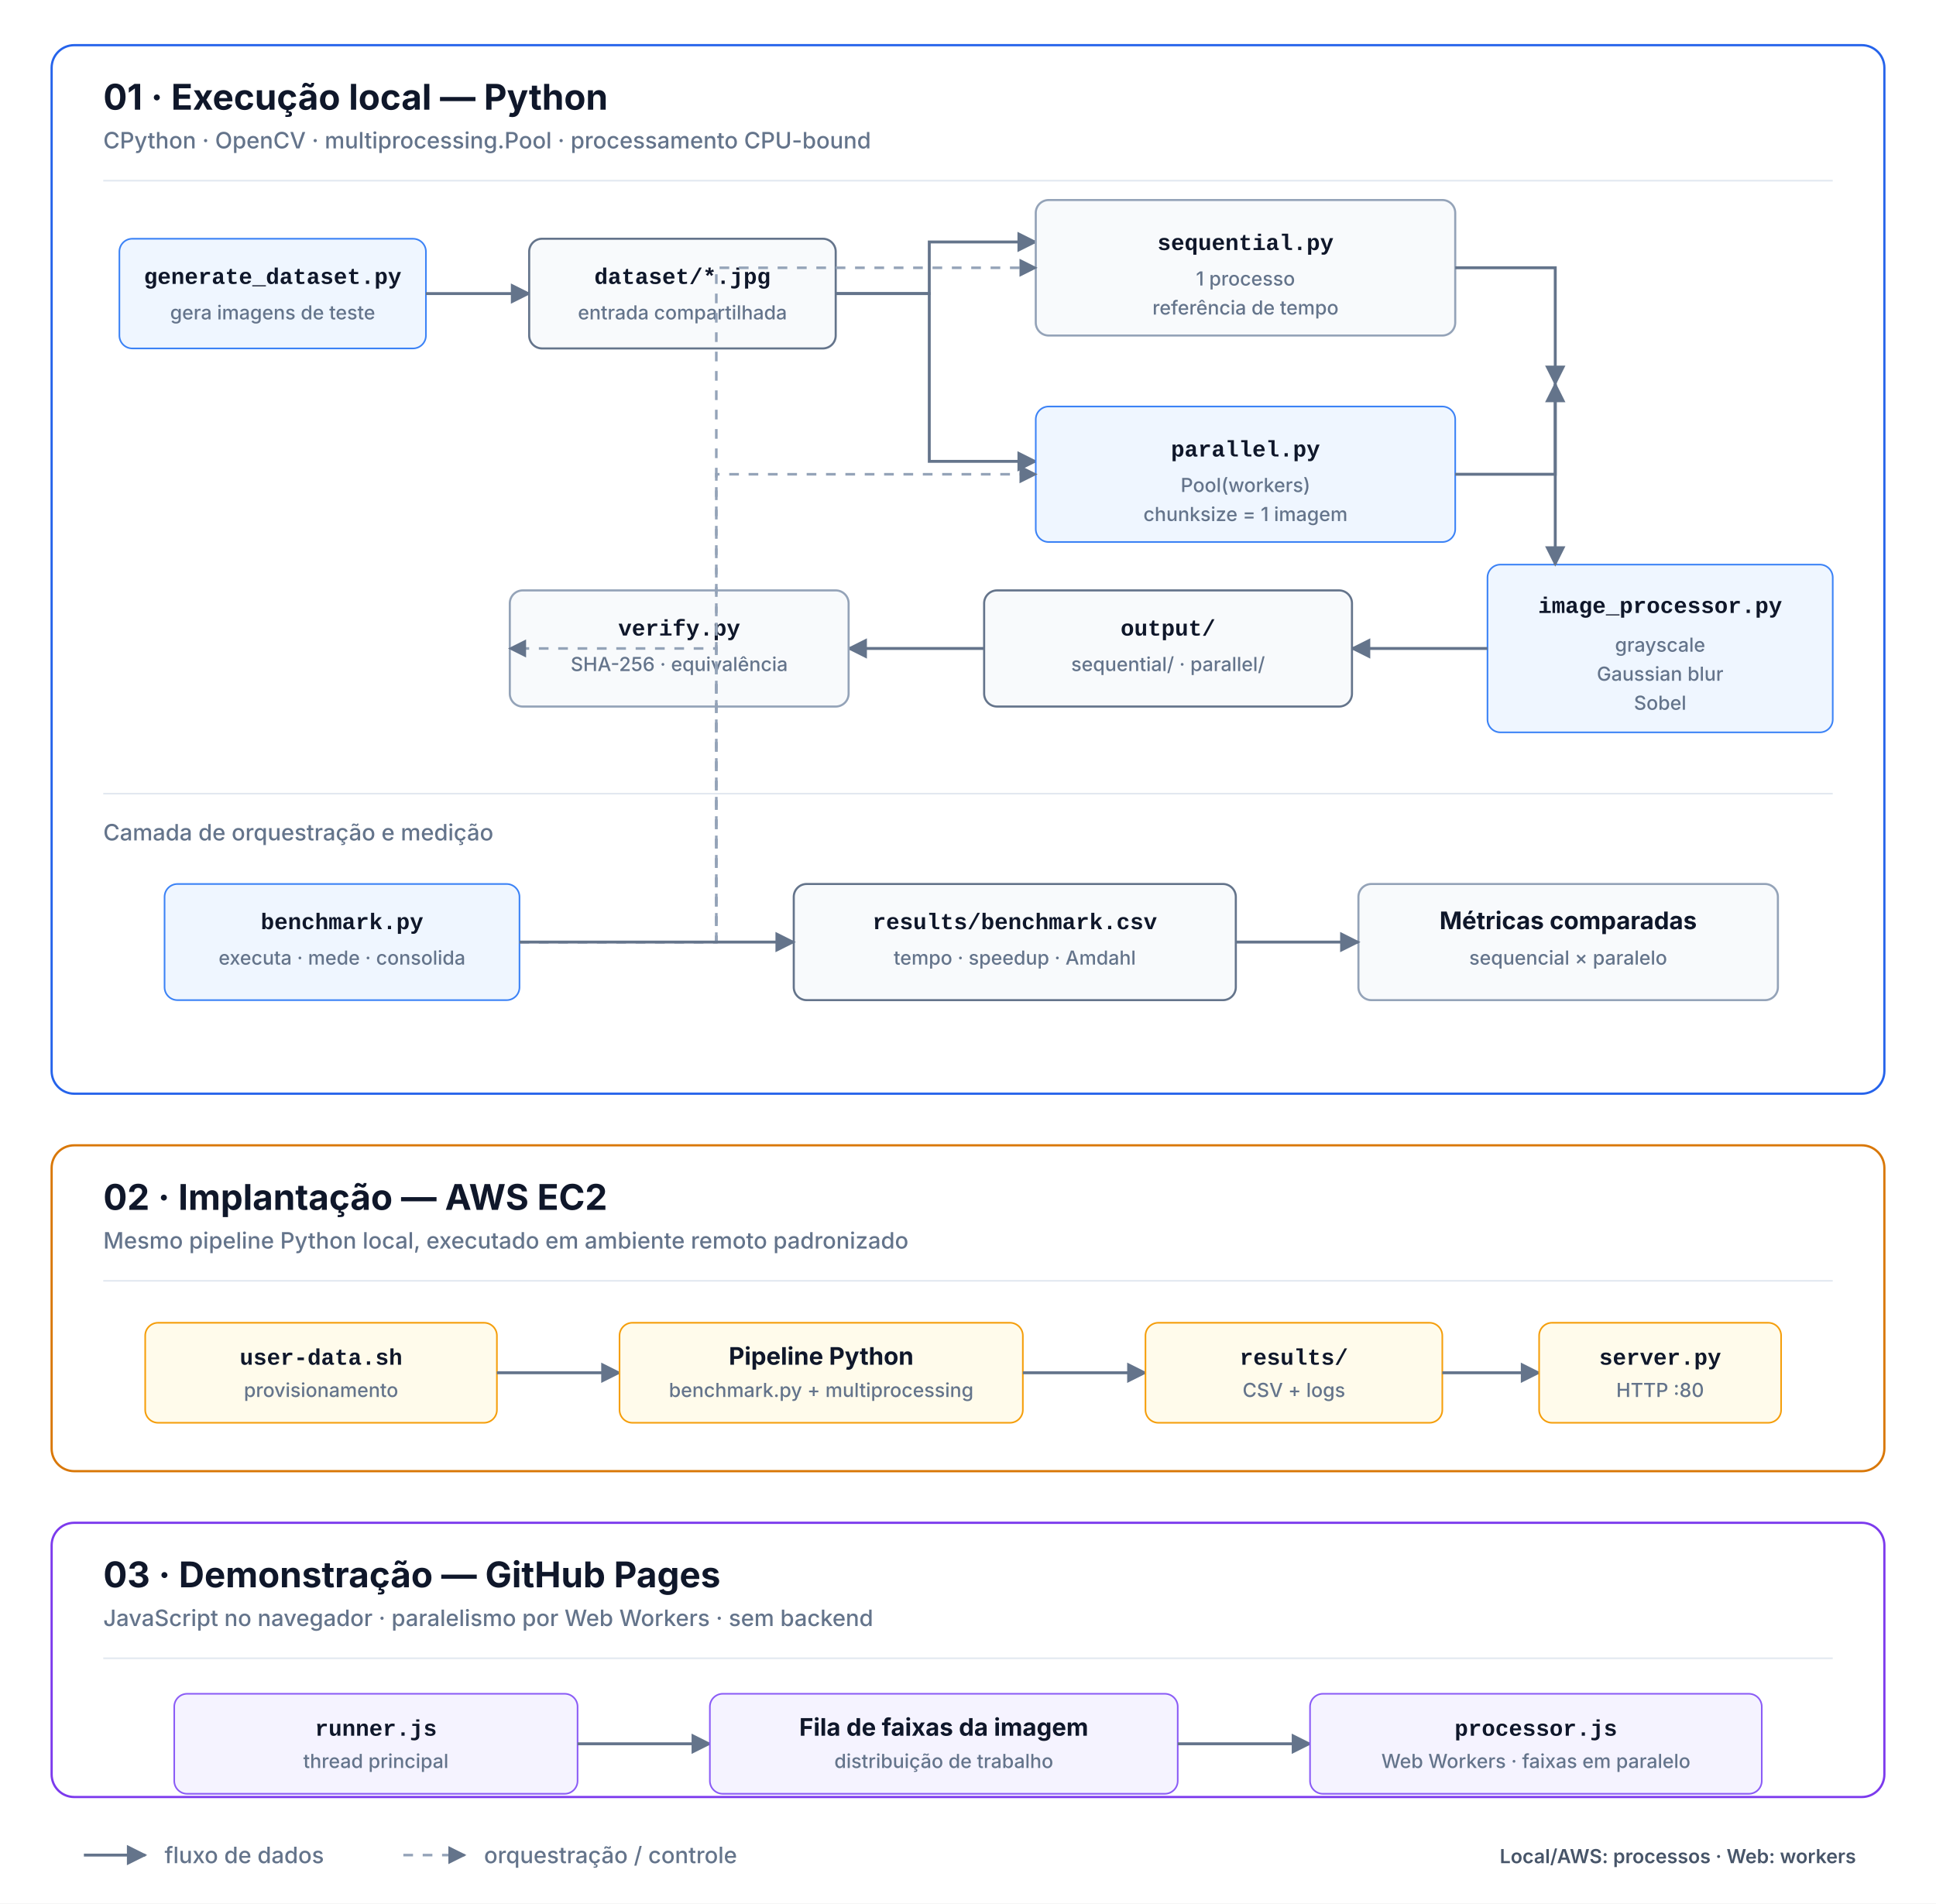
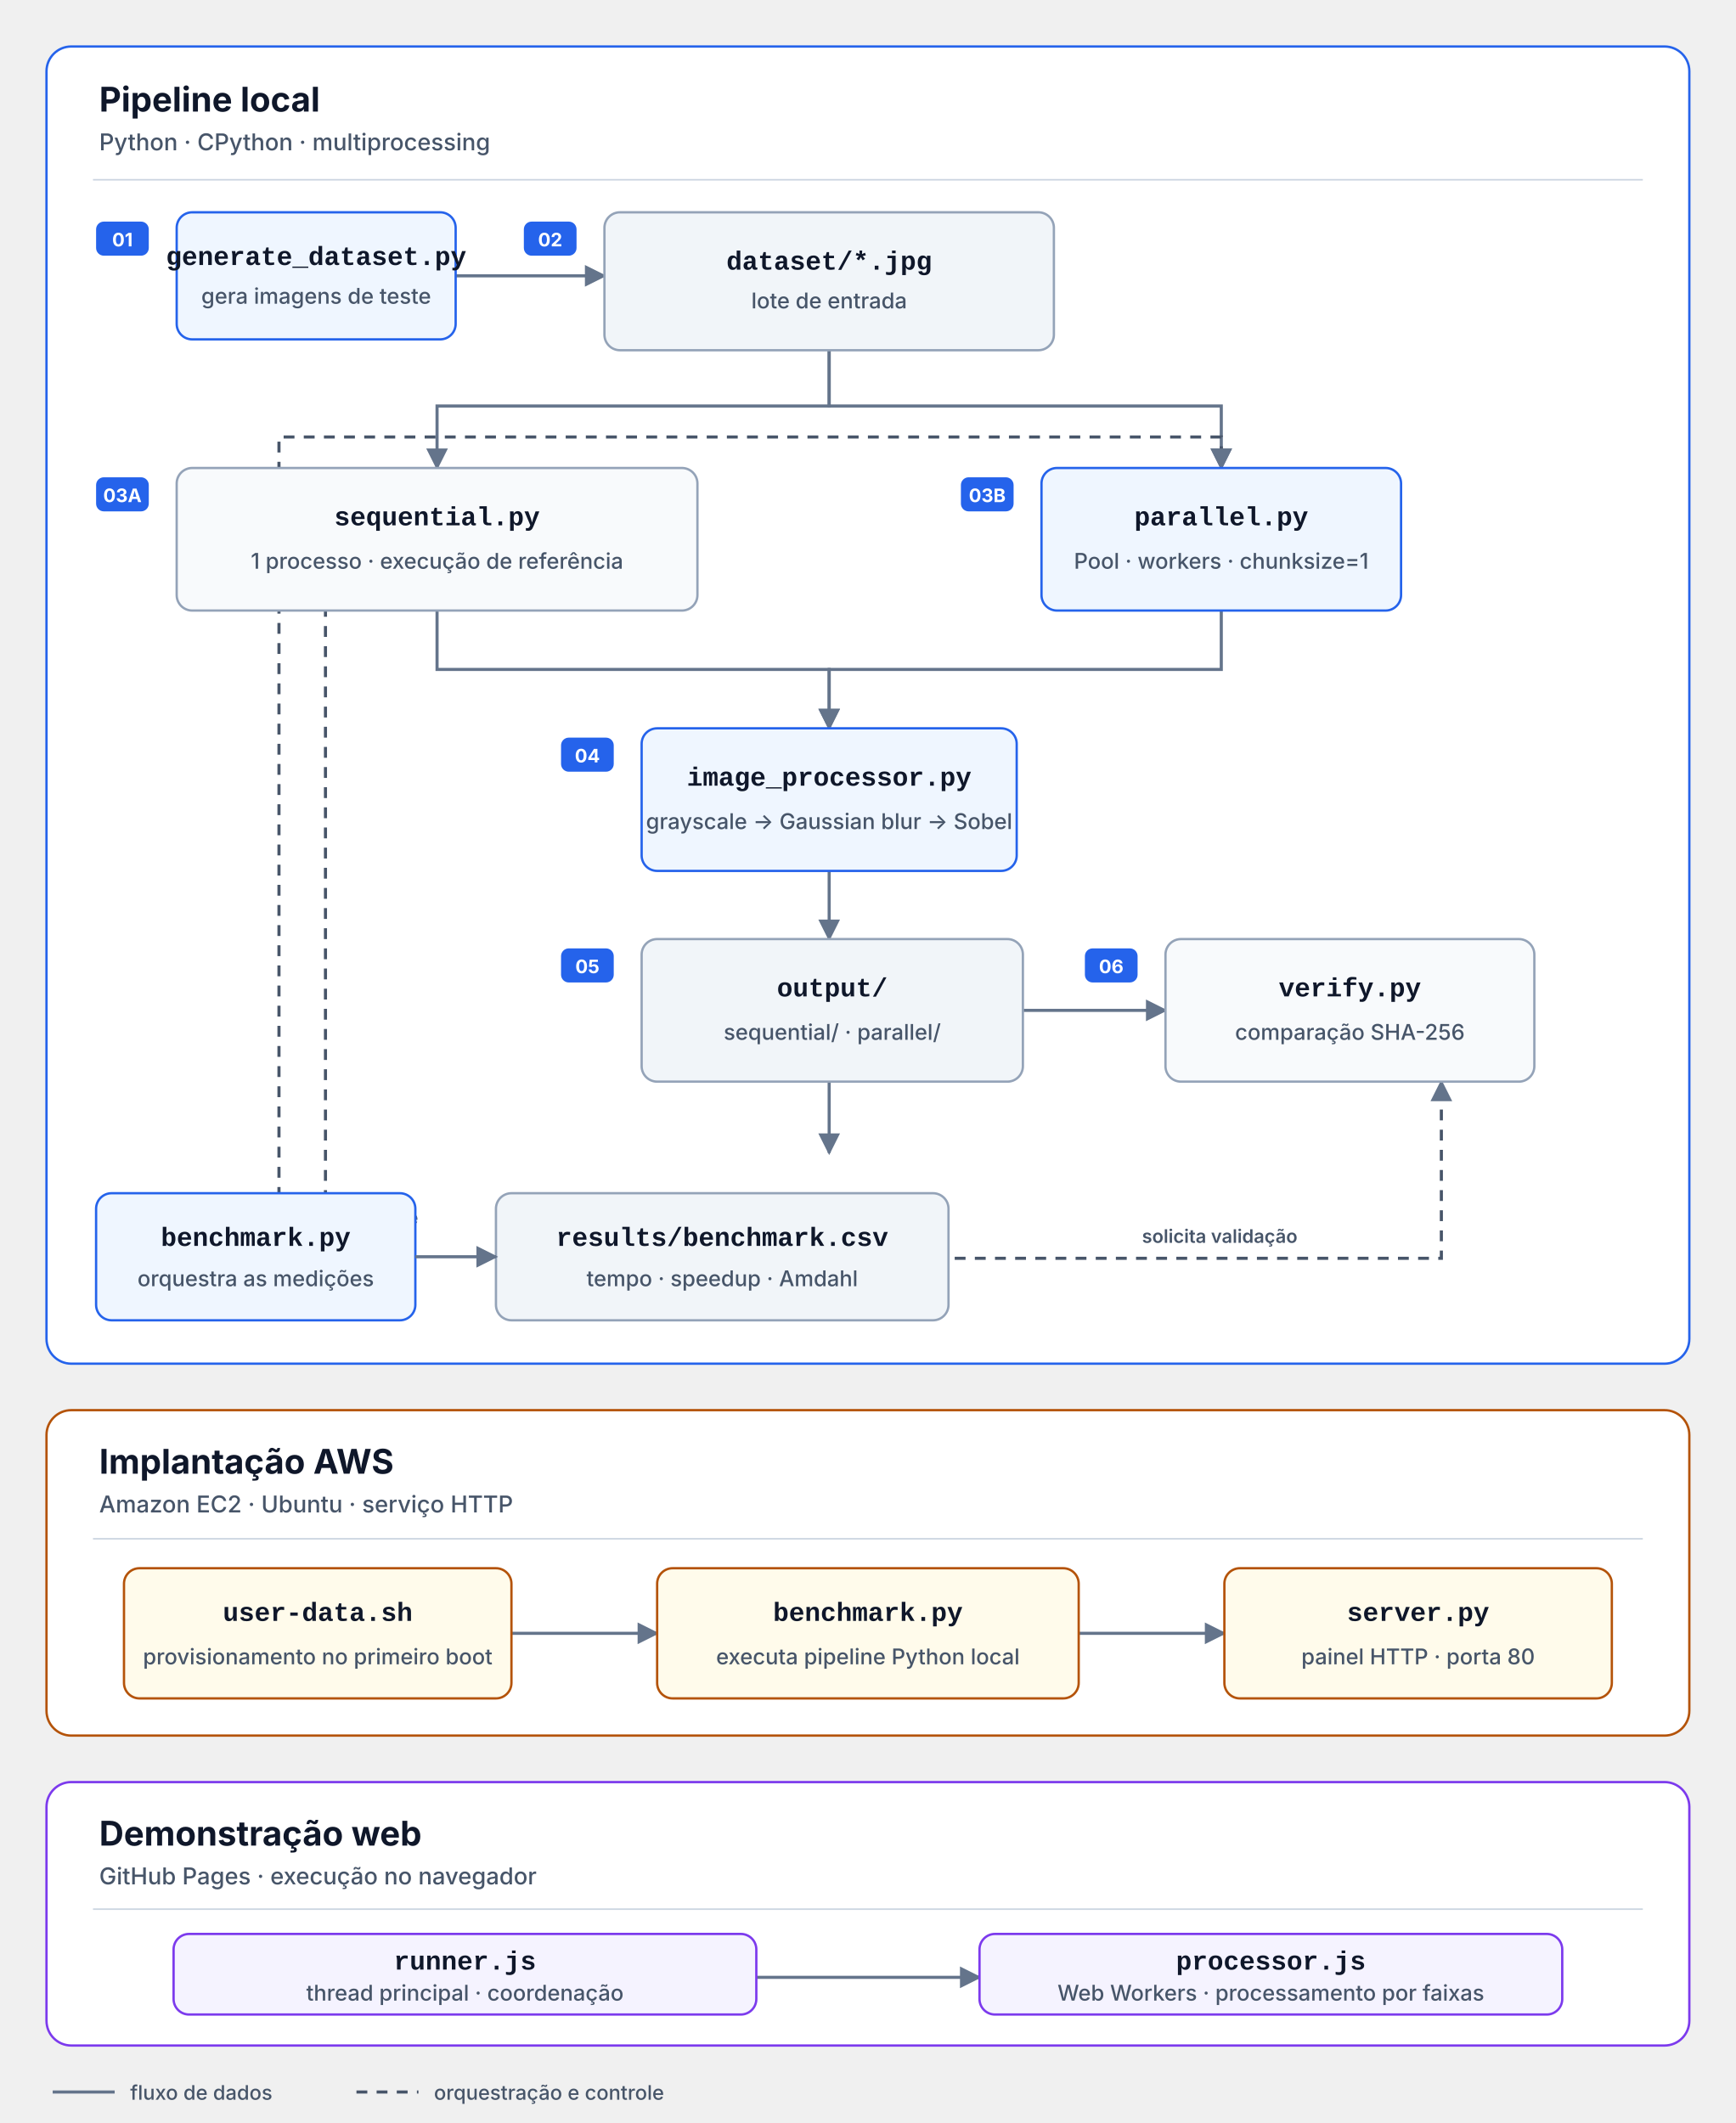
- <svg xmlns="http://www.w3.org/2000/svg" width="1200" height="1180" viewBox="0 0 1200 1180" role="img" aria-labelledby="title desc">
+ <svg xmlns="http://www.w3.org/2000/svg" width="1120" height="1370" viewBox="0 0 1120 1370" role="img" aria-labelledby="title desc">
  <defs>
    <marker id="arrow" viewBox="0 0 10 10" refX="9" refY="5" markerWidth="7" markerHeight="7" orient="auto">
      <path d="M0 0L10 5L0 10Z" fill="#64748b" />
    </marker>
    <style>
-     .bg{fill:#ffffff}
-     .frame{fill:#ffffff;stroke:#cbd5e1;stroke-width:1.4}
-     .frame-local{stroke:#2563eb}.frame-aws{stroke:#d97706}.frame-web{stroke:#7c3aed}
-     .header{font:700 22px Inter,Segoe UI,Arial,sans-serif;fill:#0f172a}
-     .meta{font:500 14px Inter,Segoe UI,Arial,sans-serif;fill:#64748b}
-     .label{font:700 15px Inter,Segoe UI,Arial,sans-serif;fill:#0f172a;text-anchor:middle}
-     .small{font:500 12px Inter,Segoe UI,Arial,sans-serif;fill:#64748b;text-anchor:middle}
-     .mono{font:700 14px "SFMono-Regular",Consolas,"Liberation Mono",monospace;fill:#0f172a;text-anchor:middle}
-     .node{fill:#f8fafc;stroke:#94a3b8;stroke-width:1.3}
-     .blue{fill:#eff6ff;stroke:#3b82f6}.amber{fill:#fffbeb;stroke:#f59e0b}.violet{fill:#f5f3ff;stroke:#8b5cf6}
-     .store{fill:#f8fafc;stroke:#64748b;stroke-width:1.3}
-     .edge{fill:none;stroke:#64748b;stroke-width:1.8;marker-end:url(#arrow)}
-     .dash{fill:none;stroke:#94a3b8;stroke-width:1.6;stroke-dasharray:6 6;marker-end:url(#arrow)}
-     .rule{stroke:#e2e8f0;stroke-width:1}
-     .pill{font:700 11px Inter,Segoe UI,Arial,sans-serif;fill:#334155;text-anchor:middle}
-     .note{font:600 12px Inter,Segoe UI,Arial,sans-serif;fill:#475569;text-anchor:middle}
-   </style>
+       .zone{fill:#ffffff;stroke:#cbd5e1;stroke-width:1.5}
+       .zone-local{stroke:#2563eb}.zone-aws{stroke:#b45309}.zone-web{stroke:#7c3aed}
+       .header-line{stroke:#cbd5e1;stroke-width:1}
+       .node{fill:#f8fafc;stroke:#94a3b8;stroke-width:1.5}
+       .node-blue{fill:#eff6ff;stroke:#2563eb}.node-amber{fill:#fffbeb;stroke:#b45309}.node-violet{fill:#f5f3ff;stroke:#7c3aed}
+       .store{fill:#f1f5f9;stroke:#94a3b8;stroke-width:1.5}
+       .edge{fill:none;stroke:#64748b;stroke-width:2;marker-end:url(#arrow)}
+       .control{fill:none;stroke:#475569;stroke-width:2;stroke-dasharray:7 6;marker-end:url(#arrow)}
+       .zone-title{font:700 22px Inter,Segoe UI,Arial,sans-serif;fill:#0f172a}
+       .zone-meta{font:500 15px Inter,Segoe UI,Arial,sans-serif;fill:#475569}
+       .code{font:700 17px "SFMono-Regular",Consolas,"Liberation Mono",monospace;fill:#0f172a;text-anchor:middle}
+       .detail{font:500 14px Inter,Segoe UI,Arial,sans-serif;fill:#475569;text-anchor:middle}
+       .tag{font:700 12px Inter,Segoe UI,Arial,sans-serif;fill:#ffffff;text-anchor:middle}
+       .edge-label{font:600 12px Inter,Segoe UI,Arial,sans-serif;fill:#475569;text-anchor:middle}
+       .legend{font:500 13px Inter,Segoe UI,Arial,sans-serif;fill:#475569}
+     </style>
  </defs>
-   <rect class="bg" width="1200" height="1180" />
-   <rect class="frame frame-local" x="32" y="28" width="1136" height="650" rx="14" />
-   <text class="header" x="64" y="68">01 · Execução local — Python</text>
-   <text class="meta" x="64" y="92">CPython · OpenCV · multiprocessing.Pool · processamento CPU-bound</text>
-   <line class="rule" x1="64" y1="112" x2="1136" y2="112" />
-   <rect class="blue" x="74" y="148" width="190" height="68" rx="8" />
-   <text class="mono" x="169" y="176">generate_dataset.py</text>
-   <text class="small" x="169" y="198">gera imagens de teste</text>
-   <path class="edge" d="M264 182H328" />
-   <rect class="store" x="328" y="148" width="190" height="68" rx="8" />
-   <text class="mono" x="423" y="176">dataset/*.jpg</text>
-   <text class="small" x="423" y="198">entrada compartilhada</text>
-   <path class="edge" d="M518 182H576V150H642" />
-   <path class="edge" d="M518 182H576V286H642" />
-   <rect class="node" x="642" y="124" width="260" height="84" rx="8" />
-   <text class="mono" x="772" y="155">sequential.py</text>
-   <text class="small" x="772" y="177">1 processo</text>
-   <text class="small" x="772" y="195">referência de tempo</text>
-   <rect class="blue" x="642" y="252" width="260" height="84" rx="8" />
-   <text class="mono" x="772" y="283">parallel.py</text>
-   <text class="small" x="772" y="305">Pool(workers)</text>
-   <text class="small" x="772" y="323">chunksize = 1 imagem</text>
-   <path class="edge" d="M902 166H964V238" />
-   <path class="edge" d="M902 294H964V238" />
-   <rect class="blue" x="922" y="350" width="214" height="104" rx="8" />
-   <text class="mono" x="1029" y="380">image_processor.py</text>
-   <text class="small" x="1029" y="404">grayscale</text>
-   <text class="small" x="1029" y="422">Gaussian blur</text>
-   <text class="small" x="1029" y="440">Sobel</text>
-   <path class="edge" d="M964 238V350" />
-   <path class="edge" d="M922 402H838" />
-   <rect class="store" x="610" y="366" width="228" height="72" rx="8" />
-   <text class="mono" x="724" y="394">output/</text>
-   <text class="small" x="724" y="416">sequential/ · parallel/</text>
-   <path class="edge" d="M610 402H526" />
-   <rect class="node" x="316" y="366" width="210" height="72" rx="8" />
-   <text class="mono" x="421" y="394">verify.py</text>
-   <text class="small" x="421" y="416">SHA-256 · equivalência</text>
-   <line class="rule" x1="64" y1="492" x2="1136" y2="492" />
-   <text class="meta" x="64" y="521">Camada de orquestração e medição</text>
-   <rect class="blue" x="102" y="548" width="220" height="72" rx="8" />
-   <text class="mono" x="212" y="576">benchmark.py</text>
-   <text class="small" x="212" y="598">executa · mede · consolida</text>
-   <path class="dash" d="M322 584H444V294H642" />
-   <path class="dash" d="M444 584V166H642" />
-   <path class="dash" d="M322 584H444V402H316" />
-   <rect class="store" x="492" y="548" width="274" height="72" rx="8" />
-   <text class="mono" x="629" y="576">results/benchmark.csv</text>
-   <text class="small" x="629" y="598">tempo · speedup · Amdahl</text>
-   <path class="edge" d="M322 584H492" />
-   <rect class="node" x="842" y="548" width="260" height="72" rx="8" />
-   <text class="label" x="972" y="576">Métricas comparadas</text>
-   <text class="small" x="972" y="598">sequencial × paralelo</text>
-   <path class="edge" d="M766 584H842" />
-   <rect class="frame frame-aws" x="32" y="710" width="1136" height="202" rx="14" />
-   <text class="header" x="64" y="750">02 · Implantação — AWS EC2</text>
-   <text class="meta" x="64" y="774">Mesmo pipeline Python local, executado em ambiente remoto padronizado</text>
-   <line class="rule" x1="64" y1="794" x2="1136" y2="794" />
-   <rect class="amber" x="90" y="820" width="218" height="62" rx="8" />
-   <text class="mono" x="199" y="846">user-data.sh</text>
-   <text class="small" x="199" y="866">provisionamento</text>
-   <path class="edge" d="M308 851H384" />
-   <rect class="amber" x="384" y="820" width="250" height="62" rx="8" />
-   <text class="label" x="509" y="846">Pipeline Python</text>
-   <text class="small" x="509" y="866">benchmark.py + multiprocessing</text>
-   <path class="edge" d="M634 851H710" />
-   <rect class="amber" x="710" y="820" width="184" height="62" rx="8" />
-   <text class="mono" x="802" y="846">results/</text>
-   <text class="small" x="802" y="866">CSV + logs</text>
-   <path class="edge" d="M894 851H954" />
-   <rect class="amber" x="954" y="820" width="150" height="62" rx="8" />
-   <text class="mono" x="1029" y="846">server.py</text>
-   <text class="small" x="1029" y="866">HTTP :80</text>
-   <rect class="frame frame-web" x="32" y="944" width="1136" height="170" rx="14" />
-   <text class="header" x="64" y="984">03 · Demonstração — GitHub Pages</text>
-   <text class="meta" x="64" y="1008">JavaScript no navegador · paralelismo por Web Workers · sem backend</text>
-   <line class="rule" x1="64" y1="1028" x2="1136" y2="1028" />
-   <rect class="violet" x="108" y="1050" width="250" height="62" rx="8" />
-   <text class="mono" x="233" y="1076">runner.js</text>
-   <text class="small" x="233" y="1096">thread principal</text>
-   <path class="edge" d="M358 1081H440" />
-   <rect class="violet" x="440" y="1050" width="290" height="62" rx="8" />
-   <text class="label" x="585" y="1076">Fila de faixas da imagem</text>
-   <text class="small" x="585" y="1096">distribuição de trabalho</text>
-   <path class="edge" d="M730 1081H812" />
-   <rect class="violet" x="812" y="1050" width="280" height="62" rx="8" />
-   <text class="mono" x="952" y="1076">processor.js</text>
-   <text class="small" x="952" y="1096">Web Workers · faixas em paralelo</text>
-   <line x1="52" y1="1150" x2="90" y2="1150" stroke="#64748b" stroke-width="1.8" marker-end="url(#arrow)" />
-   <text class="meta" x="102" y="1155">fluxo de dados</text>
-   <line x1="250" y1="1150" x2="288" y2="1150" stroke="#94a3b8" stroke-width="1.6" stroke-dasharray="6 6" marker-end="url(#arrow)" />
-   <text class="meta" x="300" y="1155">orquestração / controle</text>
-   <text class="note" x="1040" y="1155">Local/AWS: processos · Web: workers</text>
+   <rect class="zone zone-local" x="30" y="30" width="1060" height="850" rx="16" />
+   <text class="zone-title" x="64" y="72">Pipeline local</text>
+   <text class="zone-meta" x="64" y="97">Python · CPython · multiprocessing</text>
+   <line class="header-line" x1="60" y1="116" x2="1060" y2="116" />
+   <path class="edge" d="M294 178H390" />
+   <path class="edge" d="M535 226V262H282V302" />
+   <path class="edge" d="M535 226V262H788V302" />
+   <path class="edge" d="M282 394V432H535V470" />
+   <path class="edge" d="M788 394V432H535V470" />
+   <path class="edge" d="M535 562V606" />
+   <path class="edge" d="M660 652H752" />
+   <path class="edge" d="M535 698V744" />
+   <path class="control" d="M268 808H210V348H162" />
+   <path class="control" d="M268 828H180V282H788V302" />
+   <path class="control" d="M512 812H930V698" />
+   <text class="edge-label" x="224" y="790">executa e mede</text>
+   <text class="edge-label" x="787" y="802">solicita validação</text>
+   <rect x="62" y="143" width="34" height="22" rx="5" fill="#2563eb" />
+   <text class="tag" x="79" y="159">01</text>
+   <rect class="node node-blue" x="114" y="137" width="180" height="82" rx="10" />
+   <text class="code" x="204" y="171">generate_dataset.py</text>
+   <text class="detail" x="204" y="196">gera imagens de teste</text>
+   <rect x="338" y="143" width="34" height="22" rx="5" fill="#2563eb" />
+   <text class="tag" x="355" y="159">02</text>
+   <rect class="store" x="390" y="137" width="290" height="89" rx="10" />
+   <text class="code" x="535" y="174">dataset/*.jpg</text>
+   <text class="detail" x="535" y="199">lote de entrada</text>
+   <rect x="62" y="308" width="34" height="22" rx="5" fill="#2563eb" />
+   <text class="tag" x="79" y="324">03A</text>
+   <rect class="node" x="114" y="302" width="336" height="92" rx="10" />
+   <text class="code" x="282" y="339">sequential.py</text>
+   <text class="detail" x="282" y="367">1 processo · execução de referência</text>
+   <rect x="620" y="308" width="34" height="22" rx="5" fill="#2563eb" />
+   <text class="tag" x="637" y="324">03B</text>
+   <rect class="node node-blue" x="672" y="302" width="232" height="92" rx="10" />
+   <text class="code" x="788" y="339">parallel.py</text>
+   <text class="detail" x="788" y="367">Pool · workers · chunksize=1</text>
+   <rect x="362" y="476" width="34" height="22" rx="5" fill="#2563eb" />
+   <text class="tag" x="379" y="492">04</text>
+   <rect class="node node-blue" x="414" y="470" width="242" height="92" rx="10" />
+   <text class="code" x="535" y="507">image_processor.py</text>
+   <text class="detail" x="535" y="535">grayscale → Gaussian blur → Sobel</text>
+   <rect x="362" y="612" width="34" height="22" rx="5" fill="#2563eb" />
+   <text class="tag" x="379" y="628">05</text>
+   <rect class="store" x="414" y="606" width="246" height="92" rx="10" />
+   <text class="code" x="537" y="643">output/</text>
+   <text class="detail" x="537" y="671">sequential/ · parallel/</text>
+   <rect x="700" y="612" width="34" height="22" rx="5" fill="#2563eb" />
+   <text class="tag" x="717" y="628">06</text>
+   <rect class="node" x="752" y="606" width="238" height="92" rx="10" />
+   <text class="code" x="871" y="643">verify.py</text>
+   <text class="detail" x="871" y="671">comparação SHA-256</text>
+   <rect class="node node-blue" x="62" y="770" width="206" height="82" rx="10" />
+   <text class="code" x="165" y="804">benchmark.py</text>
+   <text class="detail" x="165" y="830">orquestra as medições</text>
+   <rect class="store" x="320" y="770" width="292" height="82" rx="10" />
+   <text class="code" x="466" y="804">results/benchmark.csv</text>
+   <text class="detail" x="466" y="830">tempo · speedup · Amdahl</text>
+   <path class="edge" d="M268 811H320" />
+   <rect class="zone zone-aws" x="30" y="910" width="1060" height="210" rx="16" />
+   <text class="zone-title" x="64" y="951">Implantação AWS</text>
+   <text class="zone-meta" x="64" y="976">Amazon EC2 · Ubuntu · serviço HTTP</text>
+   <line class="header-line" x1="60" y1="993" x2="1060" y2="993" />
+   <path class="edge" d="M330 1054H424" />
+   <path class="edge" d="M696 1054H790" />
+   <rect class="node node-amber" x="80" y="1012" width="250" height="84" rx="10" />
+   <text class="code" x="205" y="1046">user-data.sh</text>
+   <text class="detail" x="205" y="1074">provisionamento no primeiro boot</text>
+   <rect class="node node-amber" x="424" y="1012" width="272" height="84" rx="10" />
+   <text class="code" x="560" y="1046">benchmark.py</text>
+   <text class="detail" x="560" y="1074">executa pipeline Python local</text>
+   <rect class="node node-amber" x="790" y="1012" width="250" height="84" rx="10" />
+   <text class="code" x="915" y="1046">server.py</text>
+   <text class="detail" x="915" y="1074">painel HTTP · porta 80</text>
+   <rect class="zone zone-web" x="30" y="1150" width="1060" height="170" rx="16" />
+   <text class="zone-title" x="64" y="1191">Demonstração web</text>
+   <text class="zone-meta" x="64" y="1216">GitHub Pages · execução no navegador</text>
+   <line class="header-line" x1="60" y1="1232" x2="1060" y2="1232" />
+   <path class="edge" d="M488 1276H632" />
+   <rect class="node node-violet" x="112" y="1248" width="376" height="52" rx="10" />
+   <text class="code" x="300" y="1271">runner.js</text>
+   <text class="detail" x="300" y="1291">thread principal · coordenação</text>
+   <rect class="node node-violet" x="632" y="1248" width="376" height="52" rx="10" />
+   <text class="code" x="820" y="1271">processor.js</text>
+   <text class="detail" x="820" y="1291">Web Workers · processamento por faixas</text>
+   <line x1="34" y1="1350" x2="74" y2="1350" stroke="#64748b" stroke-width="2" />
+   <text class="legend" x="84" y="1355">fluxo de dados</text>
+   <line x1="230" y1="1350" x2="270" y2="1350" stroke="#475569" stroke-width="2" stroke-dasharray="7 6" />
+   <text class="legend" x="280" y="1355">orquestração e controle</text>
</svg>
